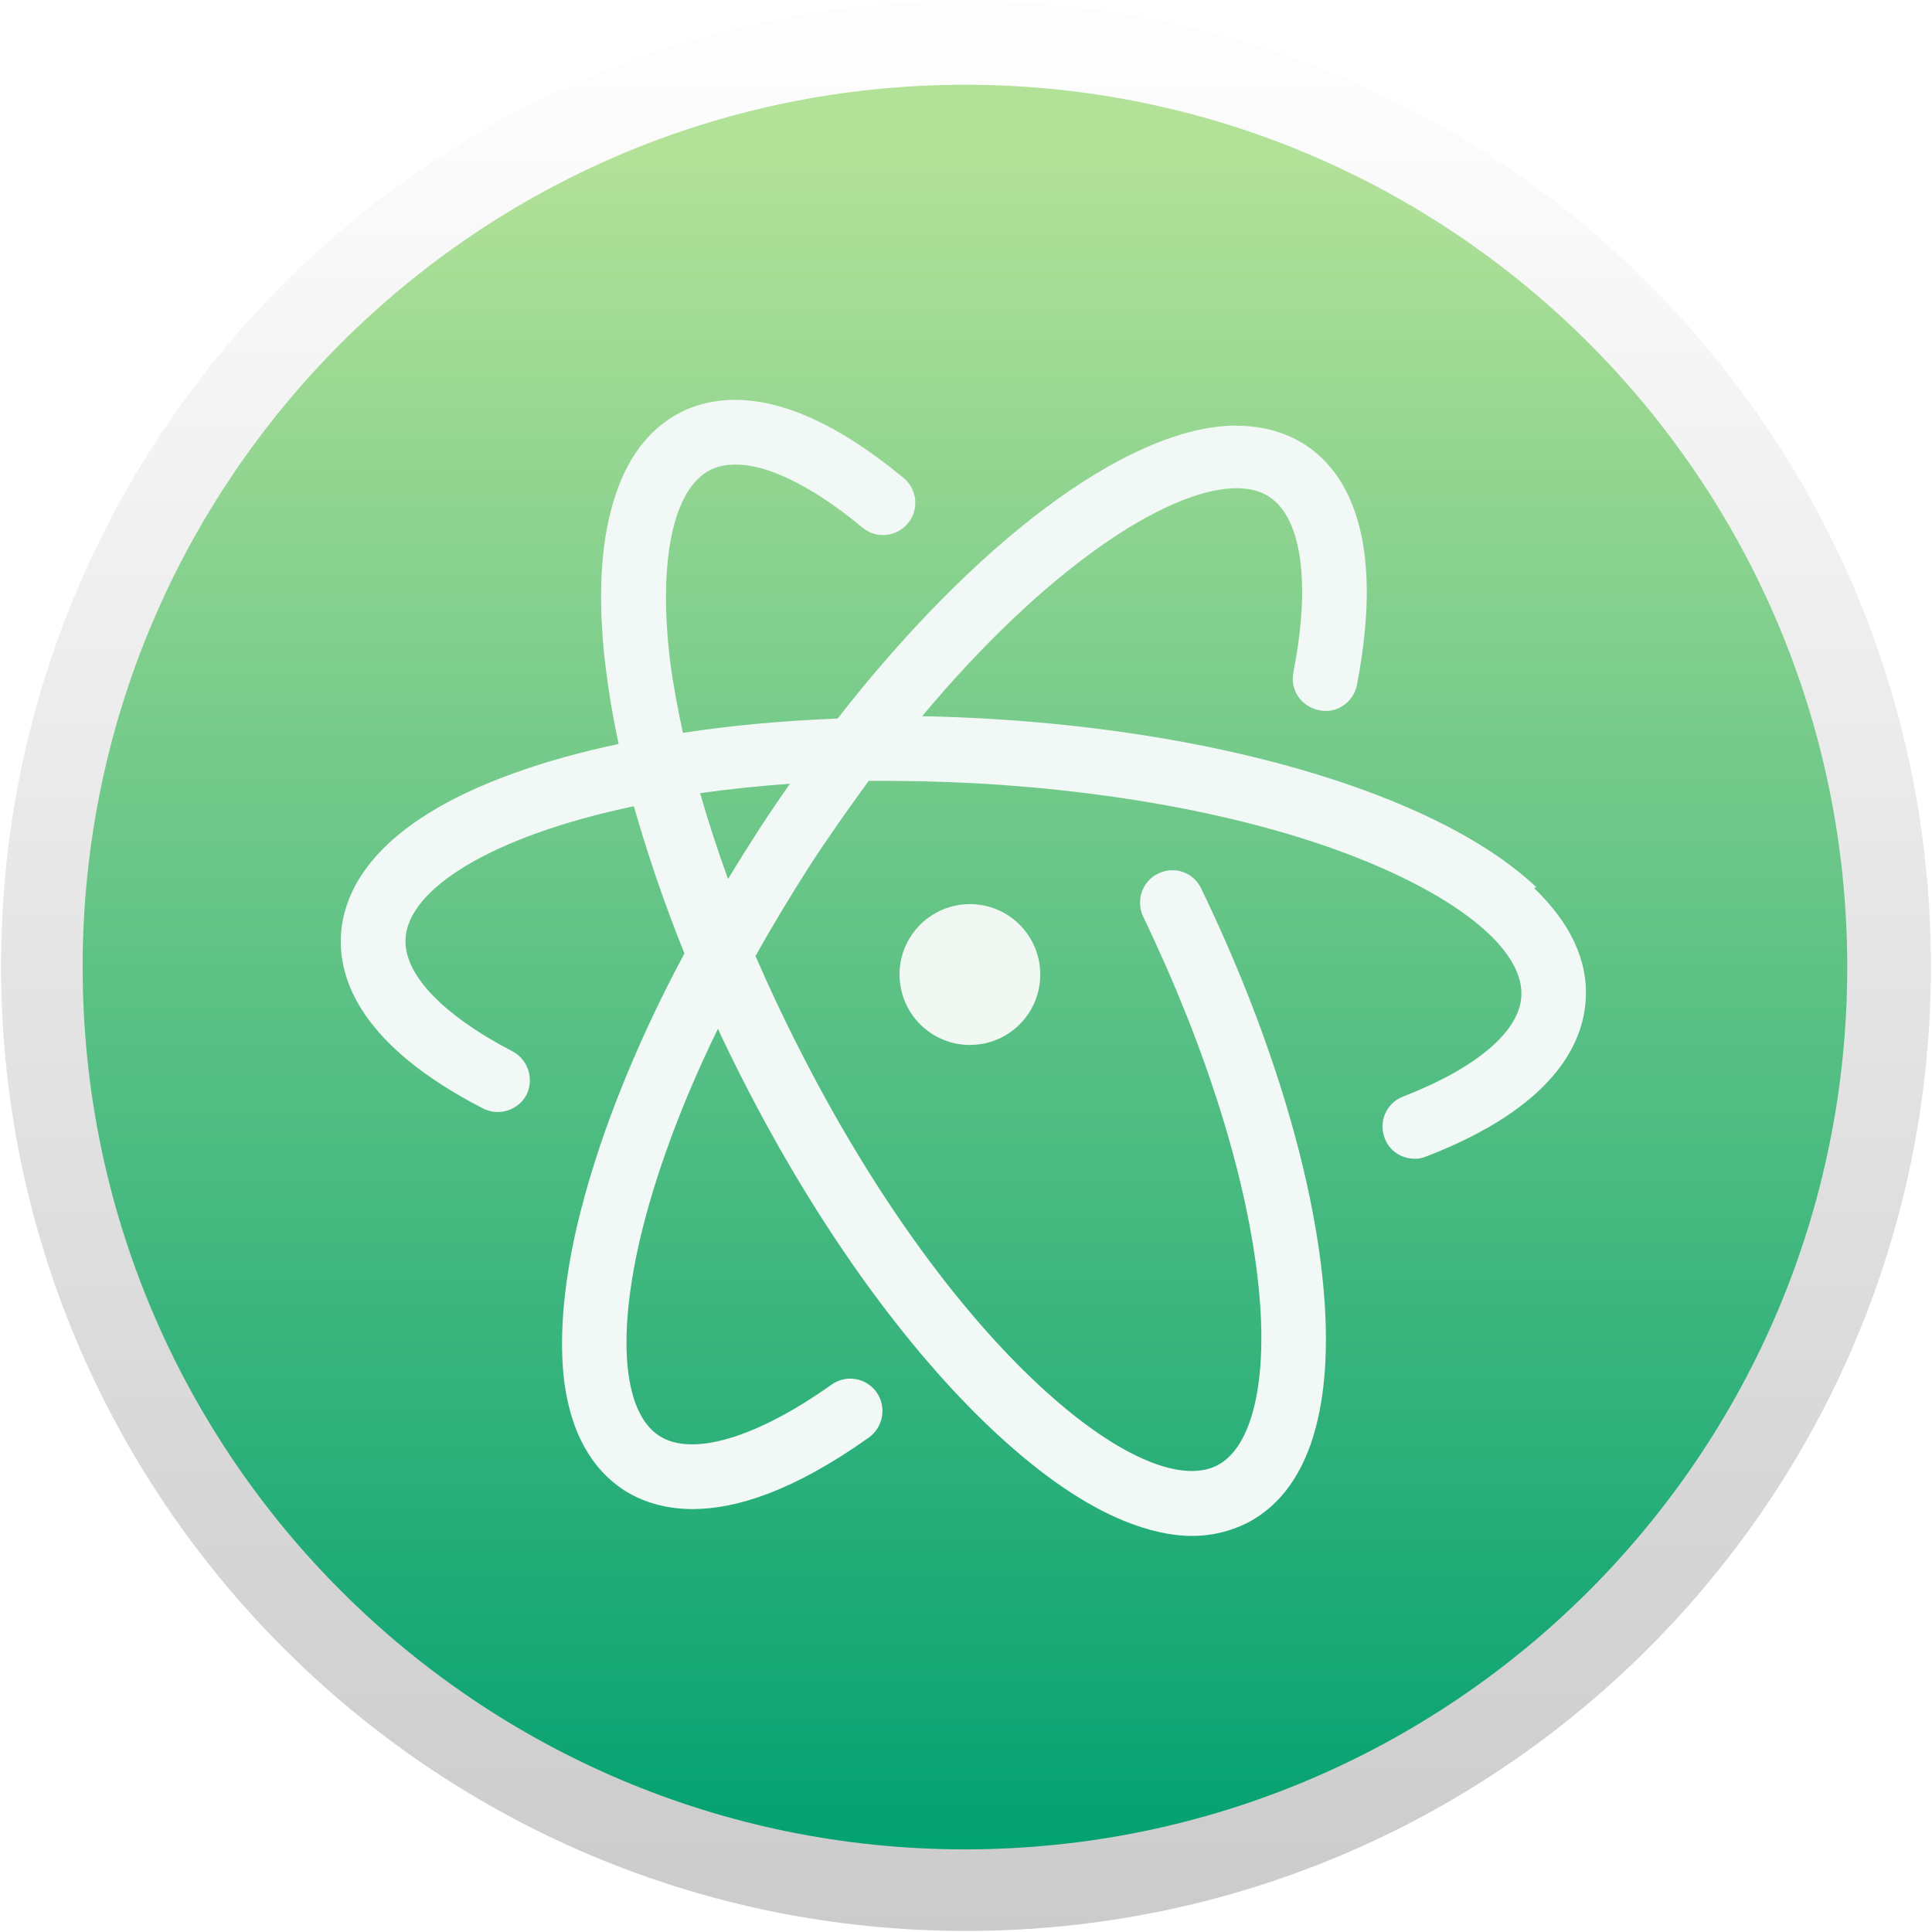
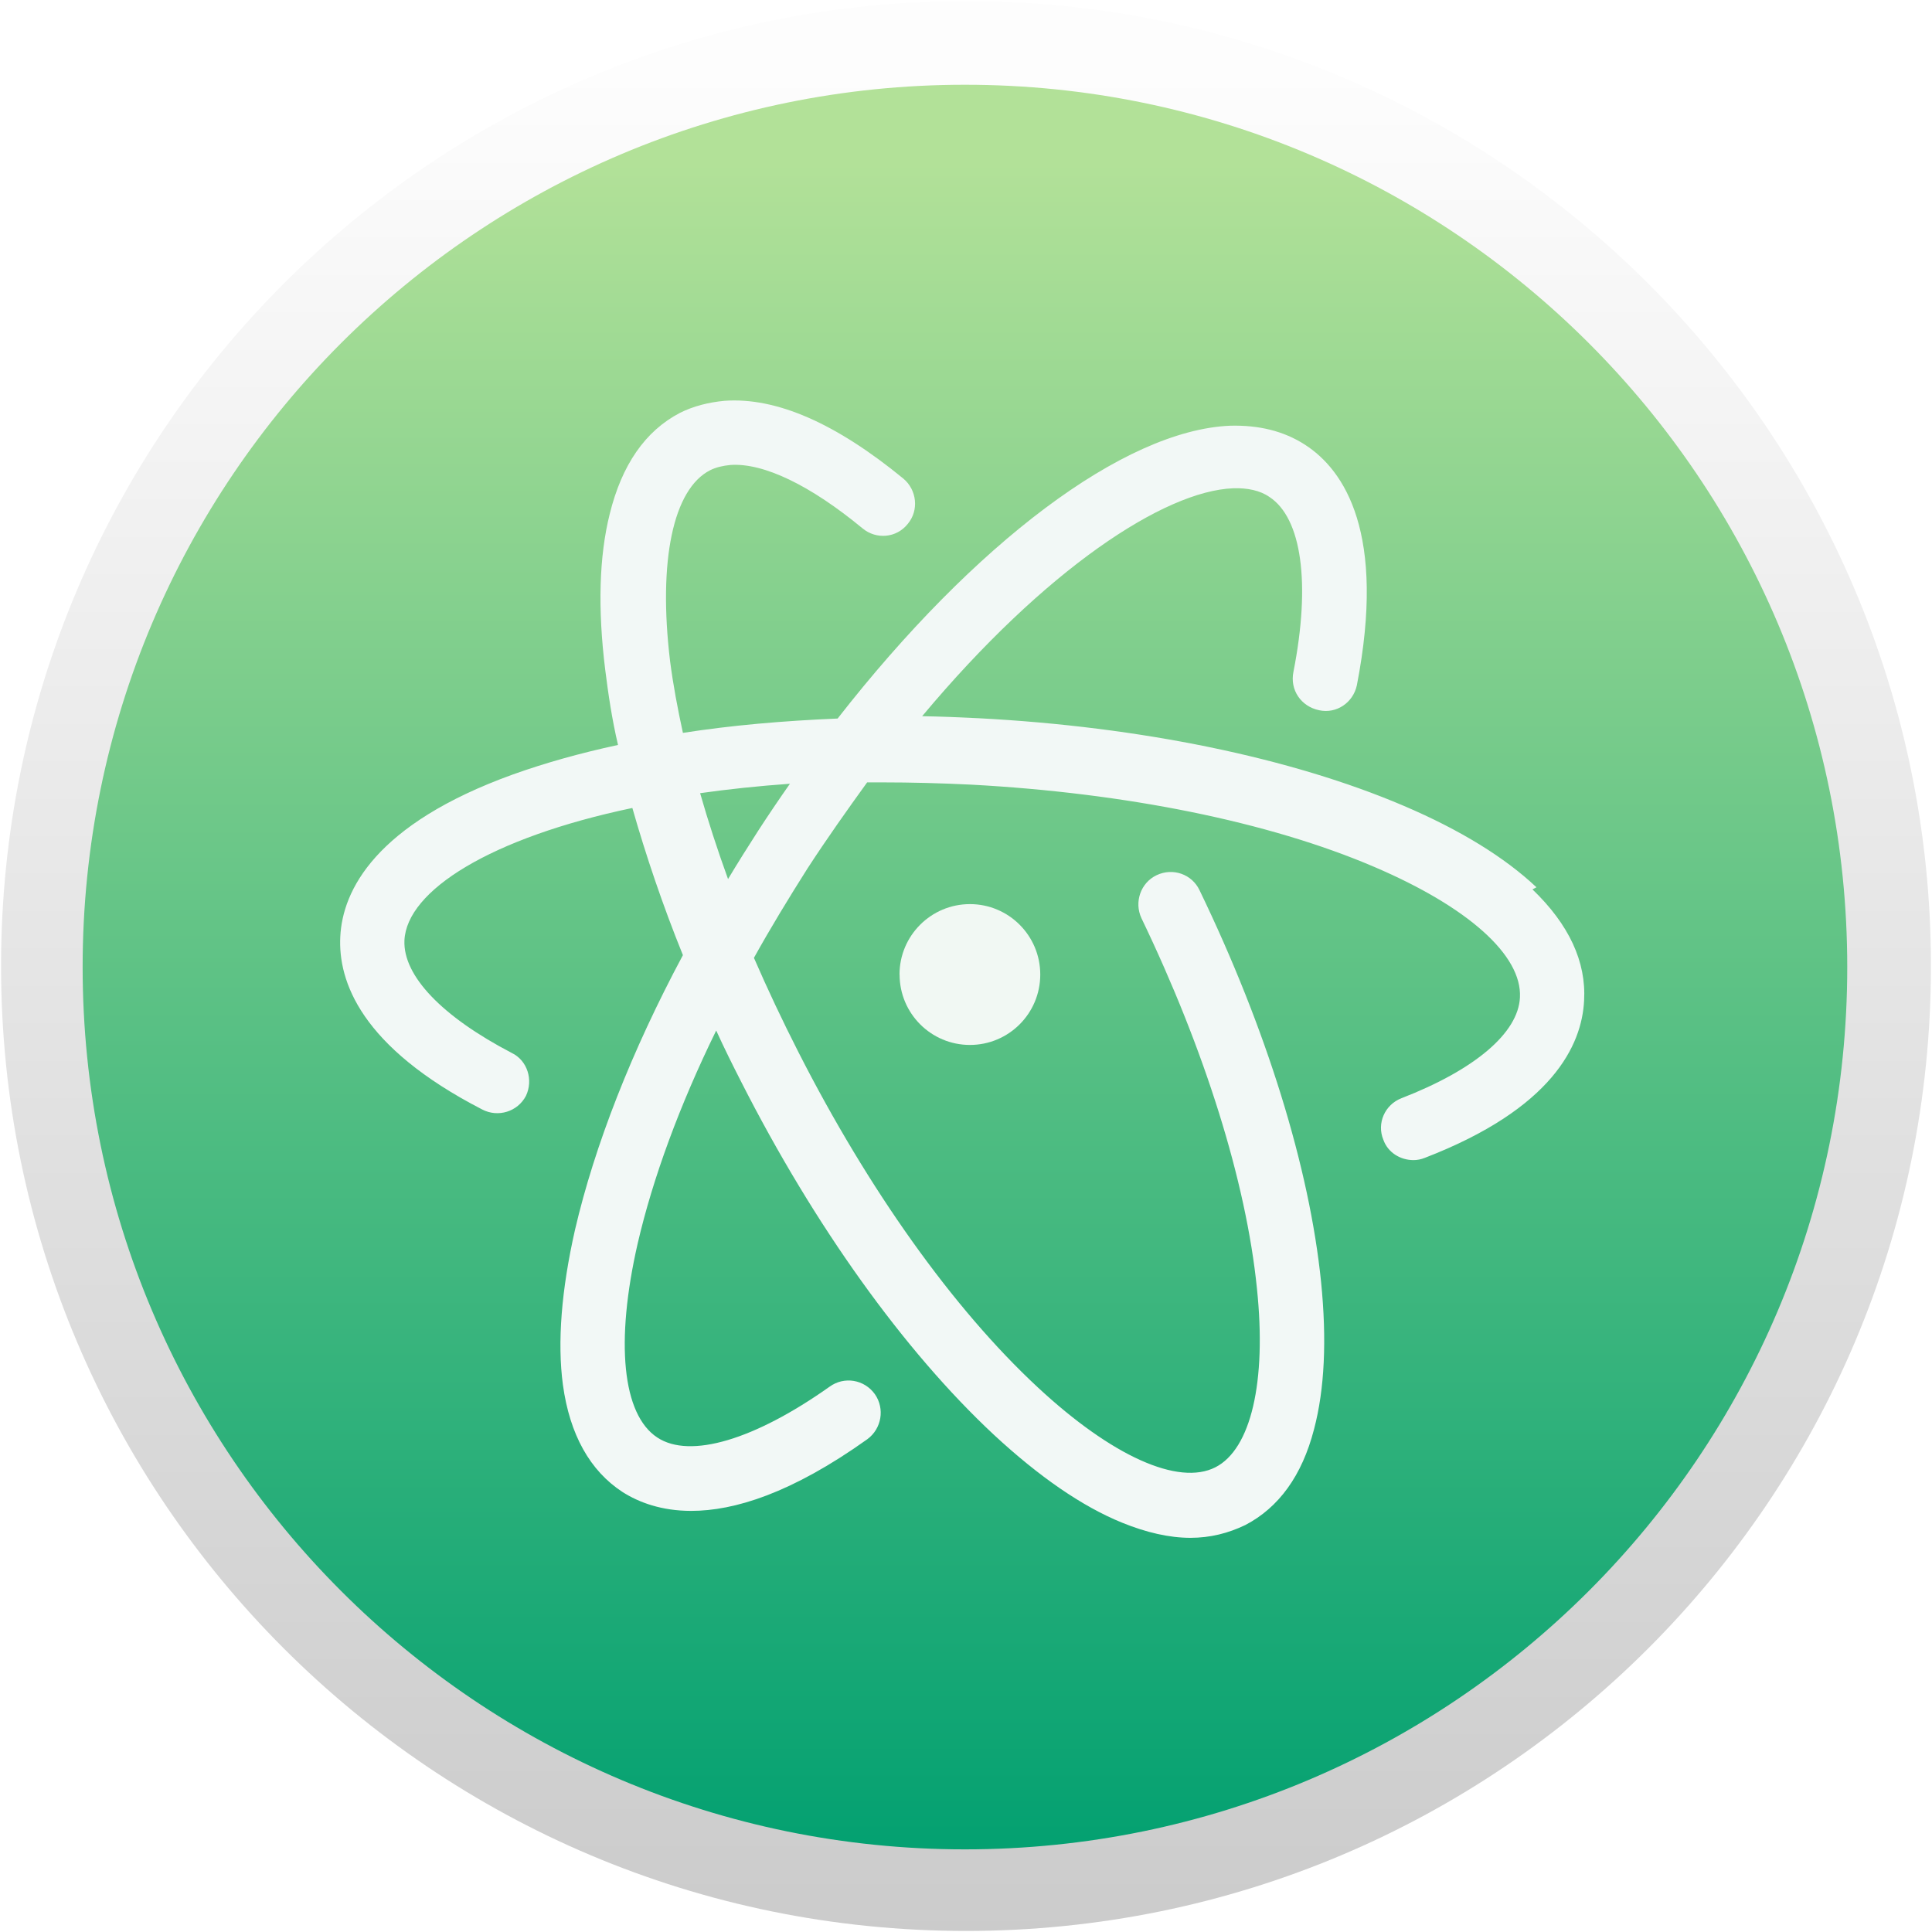
<svg xmlns="http://www.w3.org/2000/svg" width="256" height="256" preserveAspectRatio="xMidYMid">
  <defs>
    <linearGradient id="a" x1="50%" x2="50%" y1="3.96%" y2="100%">
      <stop stop-color="#FDFDFD" offset="0%" />
      <stop stop-color="#CBCBCB" offset="100%" />
    </linearGradient>
    <linearGradient id="b" x1="50%" x2="50%" y1="3.96%" y2="100%">
      <stop stop-color="#B2E198" offset="0%" />
      <stop stop-color="#04A171" offset="100%" />
    </linearGradient>
  </defs>
  <circle cx="128" cy="128" r="127.86" fill="url(#a)" />
  <circle cx="127.86" cy="128.14" r="116.91" fill="url(#b)" />
-   <path fill="#F2F8F6" d="M100.45 110.1c-1.37 2.12-2.7 4.25-3.98 6.38-1.4-3.86-2.64-7.67-3.7-11.38 3.74-.53 7.7-.95 11.9-1.25-1.43 2.04-2.84 4.12-4.22 6.25zm103.14 7.47c-4.2-3.96-10.1-7.6-17.6-10.8-14.9-6.36-34.9-10.48-56.3-11.6-2.6-.13-5.1-.23-7.5-.27 16.3-19.5 32.1-29.85 41.2-30.2 1.9-.07 3.6.3 4.8 1.14 4.3 2.8 5.5 11.45 3.2 23.17-.5 2.4 1 4.6 3.4 5.1 2.3.5 4.5-1 5-3.3 3.9-20.1-1.6-28.5-6.9-31.9-2.8-1.8-6.1-2.6-9.9-2.5-14.1.6-33.9 15.6-52 38.8-7.2.3-14.1.9-20.5 1.9-.7-3.25-1.3-6.44-1.7-9.5-1.6-13.33.4-22.8 5.3-25.33.8-.4 1.7-.63 2.7-.7 4.4-.34 10.63 2.63 17.52 8.35 1.8 1.5 4.5 1.23 6-.6 1.5-1.8 1.24-4.5-.58-6-8.88-7.34-16.8-10.8-23.66-10.3-2.1.16-4.1.7-5.9 1.6-4.6 2.4-7.7 6.85-9.3 13.35-1.4 5.54-1.6 12.5-.6 20.6.4 3.2.96 6.57 1.7 10-5.04 1.07-9.7 2.36-13.9 3.88-18.3 6.6-22.54 15.35-22.9 21.5-.3 5.9 2.7 14.6 18.8 22.9 2.1 1.1 4.7.27 5.8-1.8 1.03-2.1.2-4.7-1.9-5.77-9.2-4.8-14.4-10.2-14.13-14.9.32-6.6 11.4-13.6 30.25-17.56 1.8 6.3 4 12.82 6.7 19.5-6.8 12.7-11.7 25.22-14.3 36.4-1.8 7.94-2.33 14.9-1.6 20.53.9 6.6 3.6 11.4 7.9 14.2 2.2 1.4 5.2 2.5 9.1 2.5 5.7 0 13.3-2.34 23.37-9.5 1.9-1.4 2.33-4.06 1-5.97-1.4-1.95-4.07-2.4-6-1-9.94 7.05-18.5 9.6-22.83 6.75-4.63-3.02-5.6-12.62-2.6-25.72 2-8.63 5.55-18.3 10.4-28.2 1.05 2.28 2.14 4.5 3.3 6.77 9.7 19.1 21.6 35.7 33.5 46.77 6 5.57 11.7 9.5 17 11.66 3.2 1.3 6.24 2 9.04 2 2.6 0 5-.6 7.25-1.7 4.4-2.26 7.5-6.5 9.13-12.67 1.4-5.3 1.7-11.86.92-19.5-1.54-15.15-7.25-33.58-16.1-51.9-1-2.16-3.56-3.05-5.7-2-2.1 1-3 3.54-2 5.7 8.4 17.45 13.86 34.9 15.3 49.03 1.27 12.4-.8 21.3-5.5 23.7-4.93 2.5-13.74-1.46-23.56-10.6-11.2-10.4-22.46-26.2-31.7-44.4-2.16-4.2-4.1-8.35-5.9-12.5 2.2-3.95 4.6-7.9 7.1-11.84 2.6-4 5.3-7.8 7.9-11.37h2.1c3.7 0 7.6.1 11.7.3 20.4 1.1 39.4 4.9 53.4 10.9 12.38 5.3 19.57 11.7 19.28 17.3-.23 4.7-5.95 9.56-15.7 13.34-2.2.86-3.27 3.34-2.4 5.53.64 1.7 2.25 2.7 4 2.7.5 0 1-.1 1.5-.3 16.9-6.54 20.8-14.94 21.13-20.84.3-5.16-2.04-10.1-6.87-14.75z" />
+   <path fill="#F2F8F6" d="M100.45 110.1c-1.37 2.12-2.7 4.25-3.98 6.38-1.4-3.86-2.64-7.67-3.7-11.38 3.74-.53 7.7-.95 11.9-1.25-1.43 2.04-2.84 4.12-4.22 6.25zm103.14 7.47c-4.2-3.96-10.1-7.6-17.6-10.8-14.9-6.36-34.9-10.48-56.3-11.6-2.6-.13-5.1-.23-7.5-.27 16.3-19.5 32.1-29.85 41.2-30.2 1.9-.07 3.6.3 4.8 1.14 4.3 2.8 5.5 11.45 3.2 23.17-.5 2.4 1 4.6 3.4 5.1 2.3.5 4.5-1 5-3.3 3.9-20.1-1.6-28.5-6.9-31.9-2.8-1.8-6.1-2.6-9.9-2.5-14.1.6-33.9 15.6-52 38.8-7.2.3-14.1.9-20.5 1.9-.7-3.2-1.3-6.4-1.7-9.5-1.6-13.3.4-22.8 5.3-25.3.8-.4 1.7-.6 2.7-.7 4.4-.3 10.6 2.7 17.5 8.4 1.8 1.5 4.5 1.3 6-.6 1.5-1.8 1.2-4.5-.6-6-8.9-7.3-16.8-10.8-23.7-10.3-2.1.2-4.1.7-5.9 1.6-4.6 2.4-7.7 6.9-9.3 13.4-1.4 5.6-1.6 12.5-.6 20.6.4 3.2.9 6.6 1.7 10-5.1 1.1-9.7 2.4-13.9 3.9-18.3 6.6-22.6 15.4-22.9 21.5-.3 5.9 2.7 14.6 18.8 22.9 2.1 1.1 4.7.3 5.8-1.8 1-2.1.2-4.7-1.9-5.7-9.2-4.8-14.4-10.2-14.2-14.9.3-6.6 11.4-13.6 30.2-17.55 1.8 6.3 4 12.83 6.7 19.5-6.8 12.7-11.7 25.23-14.3 36.4-1.8 7.95-2.36 14.9-1.6 20.54.9 6.6 3.6 11.4 7.9 14.2 2.2 1.4 5.2 2.5 9.1 2.5 5.7 0 13.3-2.33 23.34-9.5 1.9-1.4 2.33-4.05 1-5.96-1.4-1.96-4.07-2.4-6-1-9.94 7.04-18.5 9.6-22.83 6.74-4.63-3.03-5.6-12.63-2.6-25.73 2-8.63 5.55-18.3 10.4-28.2 1.05 2.3 2.14 4.5 3.3 6.77 9.7 19.1 21.6 35.7 33.5 46.8 6 5.56 11.7 9.5 17 11.65 3.2 1.3 6.24 2 9.04 2 2.6 0 5-.6 7.28-1.7 4.4-2.3 7.5-6.5 9.1-12.7 1.4-5.3 1.7-11.84.93-19.5-1.53-15.13-7.24-33.56-16.1-51.9-1-2.14-3.55-3.03-5.7-2-2.1 1-3 3.56-2 5.7 8.4 17.47 13.87 34.9 15.3 49.05 1.3 12.4-.8 21.3-5.5 23.7-4.9 2.5-13.73-1.47-23.55-10.6-11.2-10.4-22.44-26.2-31.7-44.4-2.14-4.2-4.1-8.36-5.9-12.5 2.2-3.96 4.6-7.9 7.1-11.85 2.6-4 5.3-7.8 7.9-11.4h2.1c3.7 0 7.6.1 11.7.3 20.4 1.1 39.4 4.9 53.4 10.9 12.4 5.3 19.6 11.7 19.3 17.3-.23 4.7-5.95 9.57-15.7 13.35-2.2.85-3.3 3.33-2.4 5.5.6 1.7 2.25 2.7 4 2.7.5 0 1-.1 1.5-.3 16.9-6.52 20.8-14.92 21.1-20.82.3-5.16-2-10.1-6.84-14.75z" />
  <path fill="#F1F8F3" d="M119.2 129.13c0 5.16 4.17 9.33 9.32 9.33s9.32-4.17 9.32-9.33c0-5.15-4.17-9.33-9.32-9.33s-9.33 4.18-9.33 9.33" />
</svg>
